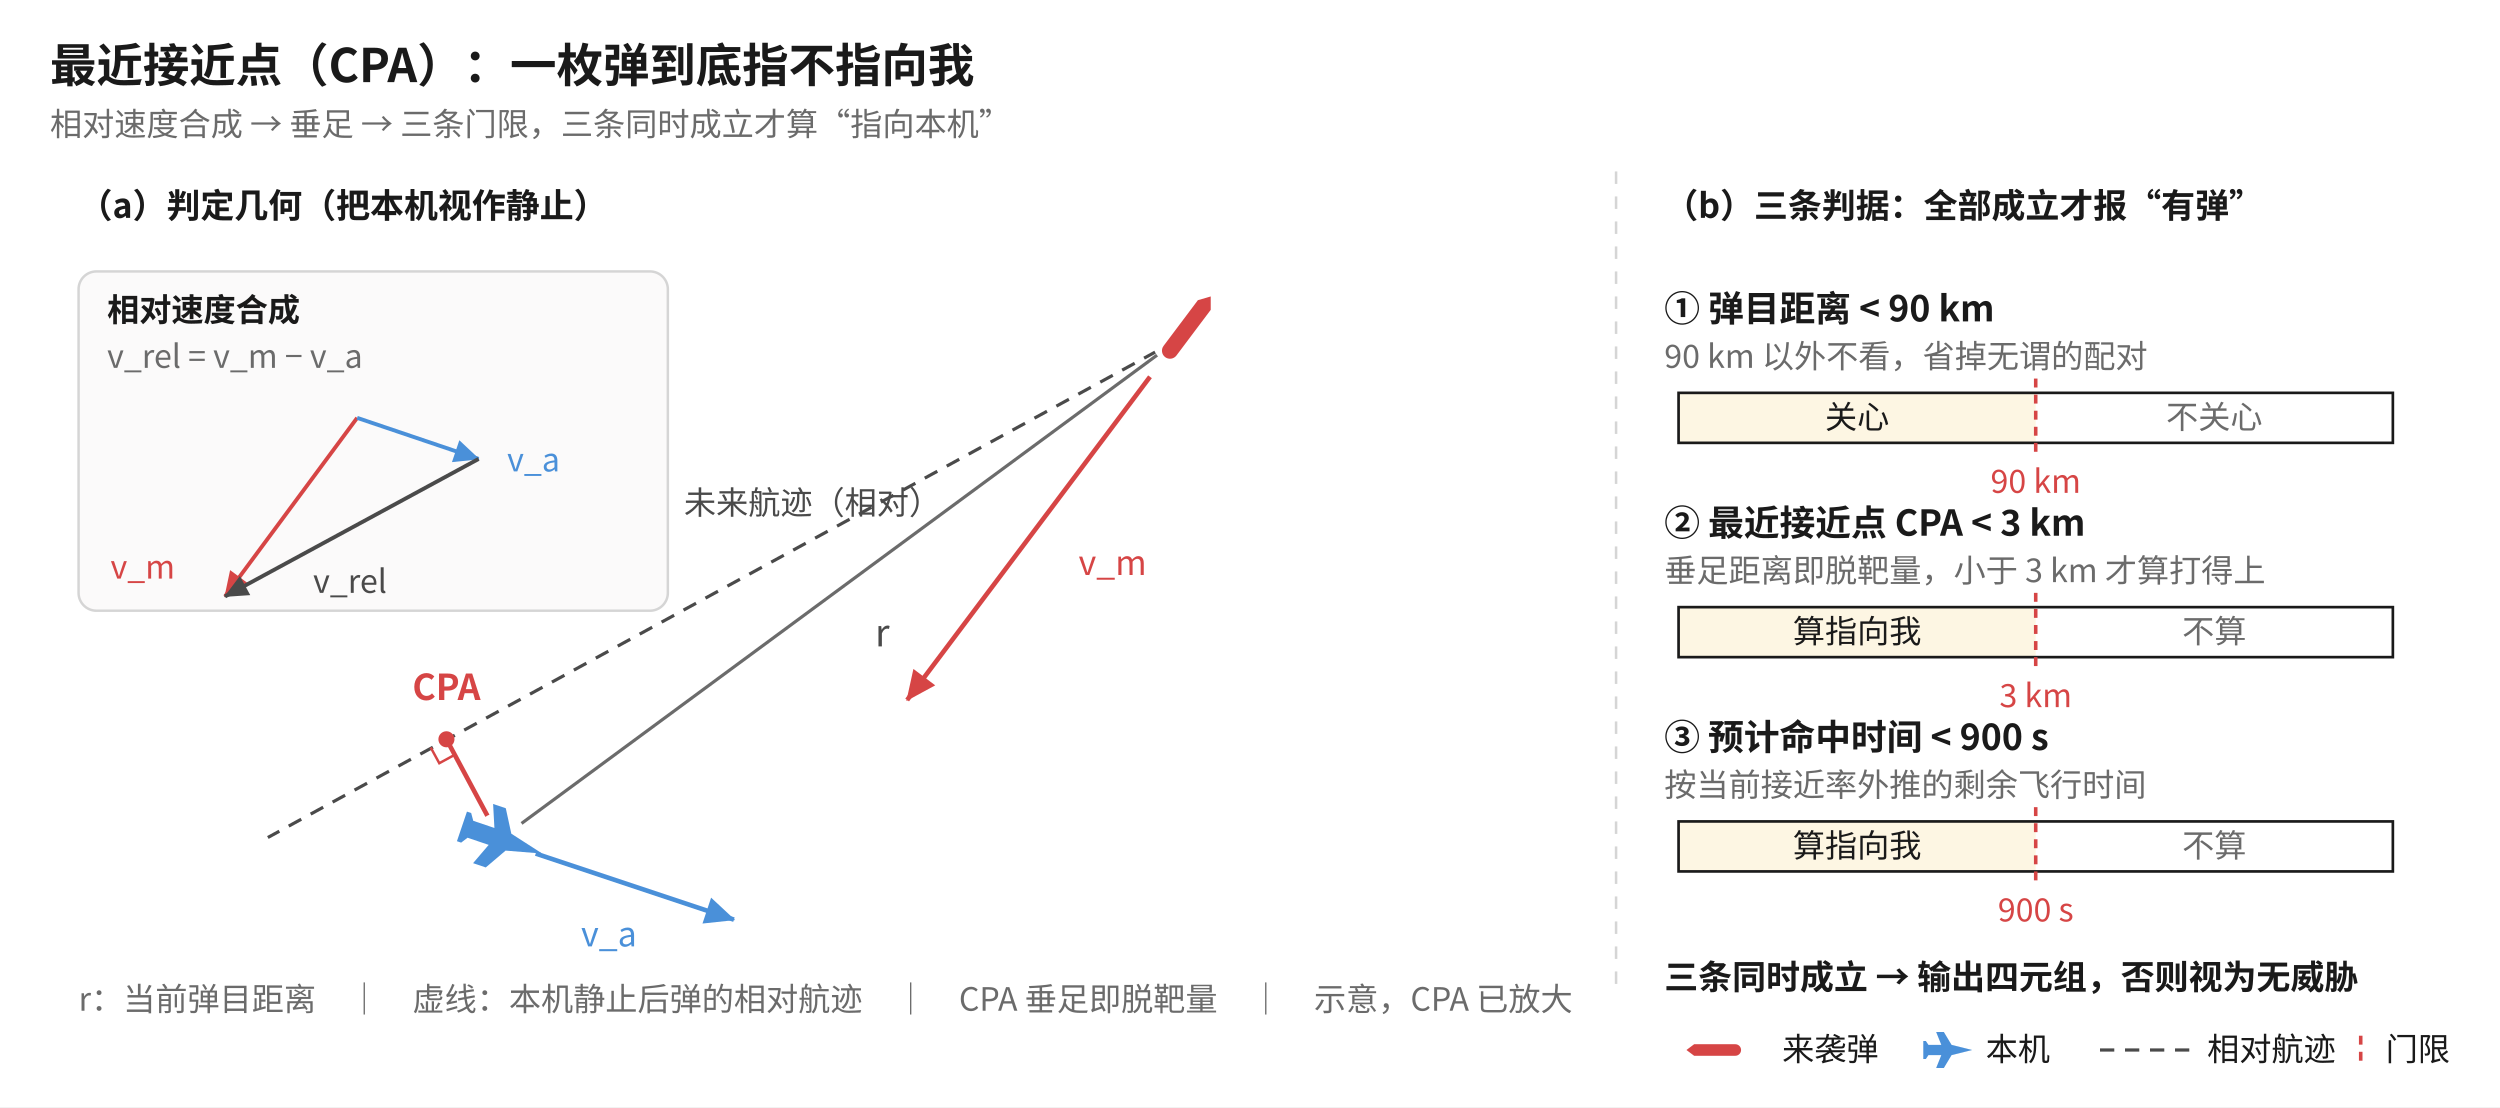
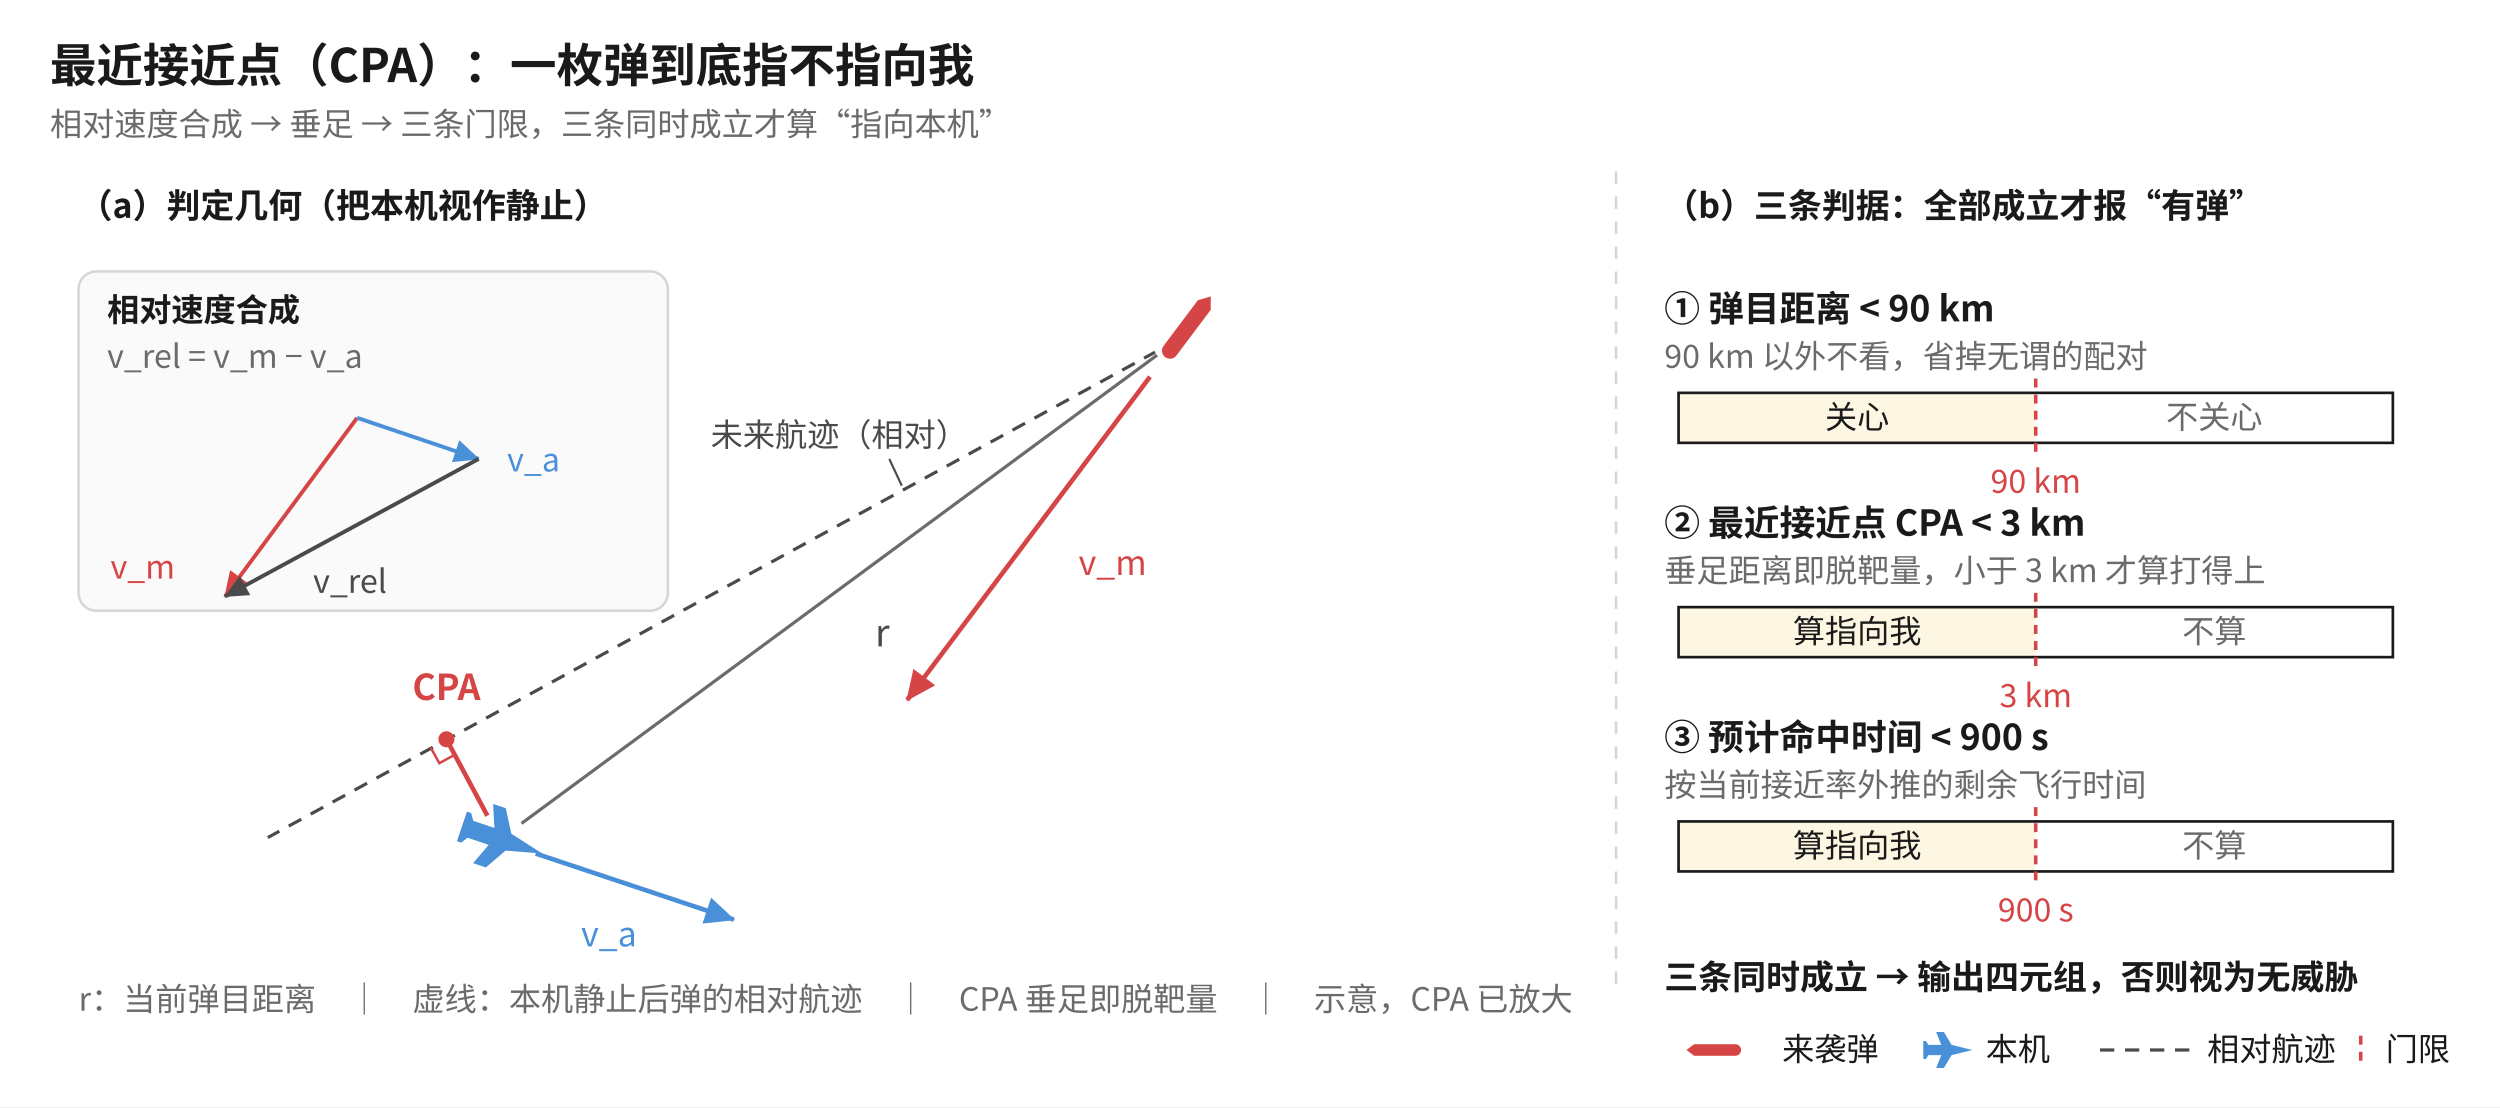
<svg xmlns="http://www.w3.org/2000/svg" width="1400" height="620" viewBox="0 0 1400 620" version="1.1" font-family="Noto Sans CJK SC, sans-serif" fill="#1a1a1a">
  <defs>
    <marker id="ah" viewBox="0 0 10 10" refX="9.2" refY="5" markerWidth="7" markerHeight="7" orient="auto">
      <path d="M0.4,0.8 L9.6,5 L0.4,9.2 z" fill="#1a1a1a" />
    </marker>
    <marker id="ahr" viewBox="0 0 10 10" refX="9.2" refY="5" markerWidth="7" markerHeight="7" orient="auto">
      <path d="M0.4,0.8 L9.6,5 L0.4,9.2 z" fill="#d64545" />
    </marker>
    <marker id="ahb" viewBox="0 0 10 10" refX="9.2" refY="5" markerWidth="7" markerHeight="7" orient="auto">
      <path d="M0.4,0.8 L9.6,5 L0.4,9.2 z" fill="#4a90d9" />
    </marker>
    <marker id="ahg" viewBox="0 0 10 10" refX="9.2" refY="5" markerWidth="6.6" markerHeight="6.6" orient="auto">
      <path d="M0.4,0.8 L9.6,5 L0.4,9.2 z" fill="#4a4a4a" />
    </marker>
    <g id="msl">
      <path d="M8,-4.5 A4.5,4.5 0 0 1 8,4.5 L-24,4.5 L-30,0 L-24,-4.5 Z" fill="#d64545" />
    </g>
    <g id="ac">
      <path d="M20,0 L4,-4 L-2,-14 L-8,-14 L-4,-4 L-14,-4 L-16,-7 L-18,-7                L-18,7 L-16,7 L-14,4 L-4,4 L-8,14 L-2,14 L4,4 Z" fill="#4a90d9" />
    </g>
  </defs>
  <rect x="0" y="0" width="1400" height="620" fill="#ffffff" />
  <text x="28" y="46" font-size="26" font-weight="600">最近接近点（CPA）：一枚弹到底指不指向我</text>
  <text x="28" y="76" font-size="18" fill="#6b6b6b">相对速度合成 → 垂足 → 三条门限，三条同时成立才算“指向本机”</text>
  <line x1="905" y1="96" x2="905" y2="556" stroke="#d5d5d5" stroke-width="1.4" stroke-dasharray="7 7" />
  <text x="44" y="122" font-size="19" font-weight="600">（a）判定几何（把本机视作静止）</text>
  <line x1="660" y1="190" x2="150" y2="469" stroke="#4a4a4a" stroke-width="1.8" stroke-dasharray="8 6" />
  <line x1="660" y1="190" x2="280" y2="470" stroke="#6b6b6b" stroke-width="1.8" />
  <line x1="280" y1="470" x2="250" y2="414" stroke="#d64545" stroke-width="2.6" />
  <path d="M254.8,422.6 L246.0,427.4 L241.2,418.6" fill="none" stroke="#d64545" stroke-width="1.4" />
  <circle cx="250" cy="414" r="4.5" fill="#d64545" />
  <line x1="644" y1="211" x2="508" y2="392" stroke="#d64545" stroke-width="2.6" marker-end="url(#ahr)" />
  <line x1="300" y1="478" x2="411" y2="515" stroke="#4a90d9" stroke-width="2.6" marker-end="url(#ahb)" />
  <circle cx="660" cy="190" r="15" fill="#ffffff" />
  <use href="#msl" transform="translate(660,190) rotate(126.9)" />
  <circle cx="280" cy="470" r="15" fill="#ffffff" />
  <use href="#ac" transform="translate(280,470) rotate(18.7) scale(1.25)" />
  <text x="490" y="362" font-size="21" fill="#4a4a4a">r</text>
  <text x="604" y="322" font-size="19" fill="#d64545">v_m</text>
  <text x="341" y="530" font-size="19" fill="#4a90d9" text-anchor="middle">v_a</text>
-   <text x="455" y="288" font-size="18" fill="#4a4a4a" text-anchor="middle">未来航迹（相对）</text>
+   <text x="470" y="250" font-size="18" fill="#4a4a4a" text-anchor="middle">未来航迹（相对）</text>
+   <line x1="498" y1="257" x2="505" y2="272" stroke="#4a4a4a" stroke-width="1.2" />
  <text x="250" y="392" font-size="20" font-weight="600" fill="#d64545" text-anchor="middle">CPA</text>
  <text x="44" y="566" font-size="18" fill="#6b6b6b">r：当前弹目距离　｜　虚线：本机静止后弹的相对航迹　｜　CPA 垂足即脱靶量　｜　示意，CPA 已放大</text>
  <rect x="44" y="152" width="330" height="190" rx="10" fill="#fbfafa" stroke="#d5d5d5" stroke-width="1.4" />
  <text x="60" y="180" font-size="18" font-weight="600">相对速度合成</text>
  <text x="60" y="206" font-size="18" fill="#6b6b6b">v_rel = v_m − v_a</text>
  <line x1="200" y1="234" x2="126" y2="334" stroke="#d64545" stroke-width="2.2" marker-end="url(#ahr)" />
  <line x1="200" y1="234" x2="268" y2="257" stroke="#4a90d9" stroke-width="2.2" marker-end="url(#ahb)" />
  <line x1="268" y1="257" x2="126" y2="334" stroke="#4a4a4a" stroke-width="2.2" marker-end="url(#ahg)" />
  <text x="98" y="324" font-size="18" fill="#d64545" text-anchor="end">v_m</text>
  <text x="284" y="264" font-size="18" fill="#4a90d9">v_a</text>
  <text x="196" y="332" font-size="18" fill="#4a4a4a" text-anchor="middle">v_rel</text>
  <text x="932" y="122" font-size="19" font-weight="600">（b）三条判据：全部成立才报“有弹”</text>
  <text x="932" y="180" font-size="20" font-weight="600">① 弹目距离 &lt; 90 km</text>
  <text x="932" y="206" font-size="18" fill="#6b6b6b">90 km 以外不看，省掉无谓的配对</text>
  <rect x="940" y="220" width="200" height="28" fill="#fdf6e3" />
  <rect x="940" y="220" width="400" height="28" fill="none" stroke="#1a1a1a" stroke-width="1.5" />
  <line x1="1140" y1="212" x2="1140" y2="256" stroke="#d64545" stroke-width="2" stroke-dasharray="5 4" />
  <text x="1040" y="240" font-size="18" text-anchor="middle">关心</text>
  <text x="1240" y="240" font-size="18" fill="#6b6b6b" text-anchor="middle">不关心</text>
  <text x="1140" y="276" font-size="18" fill="#d64545" text-anchor="middle">90 km</text>
  <text x="932" y="300" font-size="20" font-weight="600">② 最近接近点 CPA &lt; 3 km</text>
  <text x="932" y="326" font-size="18" fill="#6b6b6b">垂足距离即脱靶量，小于 3 km 才算打得上</text>
  <rect x="940" y="340" width="200" height="28" fill="#fdf6e3" />
  <rect x="940" y="340" width="400" height="28" fill="none" stroke="#1a1a1a" stroke-width="1.5" />
  <line x1="1140" y1="332" x2="1140" y2="376" stroke="#d64545" stroke-width="2" stroke-dasharray="5 4" />
  <text x="1040" y="360" font-size="18" text-anchor="middle">算指向我</text>
  <text x="1240" y="360" font-size="18" fill="#6b6b6b" text-anchor="middle">不算</text>
  <text x="1140" y="396" font-size="18" fill="#d64545" text-anchor="middle">3 km</text>
  <text x="932" y="420" font-size="20" font-weight="600">③ 预计命中时间 &lt; 900 s</text>
  <text x="932" y="446" font-size="18" fill="#6b6b6b">按当前接近率外推的剩余飞行时间</text>
  <rect x="940" y="460" width="200" height="28" fill="#fdf6e3" />
  <rect x="940" y="460" width="400" height="28" fill="none" stroke="#1a1a1a" stroke-width="1.5" />
  <line x1="1140" y1="452" x2="1140" y2="496" stroke="#d64545" stroke-width="2" stroke-dasharray="5 4" />
  <text x="1040" y="480" font-size="18" text-anchor="middle">算指向我</text>
  <text x="1240" y="480" font-size="18" fill="#6b6b6b" text-anchor="middle">不算</text>
  <text x="1140" y="516" font-size="18" fill="#d64545" text-anchor="middle">900 s</text>
  <text x="932" y="554" font-size="19" font-weight="600">三条同时成立 → 输出四元组，否则视为无威胁</text>
  <use href="#msl" transform="translate(966,588) scale(0.72)" />
  <text x="998" y="594" font-size="18">来袭弹</text>
  <use href="#ac" transform="translate(1090,588) scale(0.72)" />
  <text x="1112" y="594" font-size="18">本机</text>
  <line x1="1176" y1="588" x2="1226" y2="588" stroke="#4a4a4a" stroke-width="1.8" stroke-dasharray="8 6" />
  <text x="1236" y="594" font-size="18">相对航迹</text>
  <line x1="1322" y1="580" x2="1322" y2="596" stroke="#d64545" stroke-width="2" stroke-dasharray="5 4" />
  <text x="1336" y="594" font-size="18">门限</text>
</svg>
